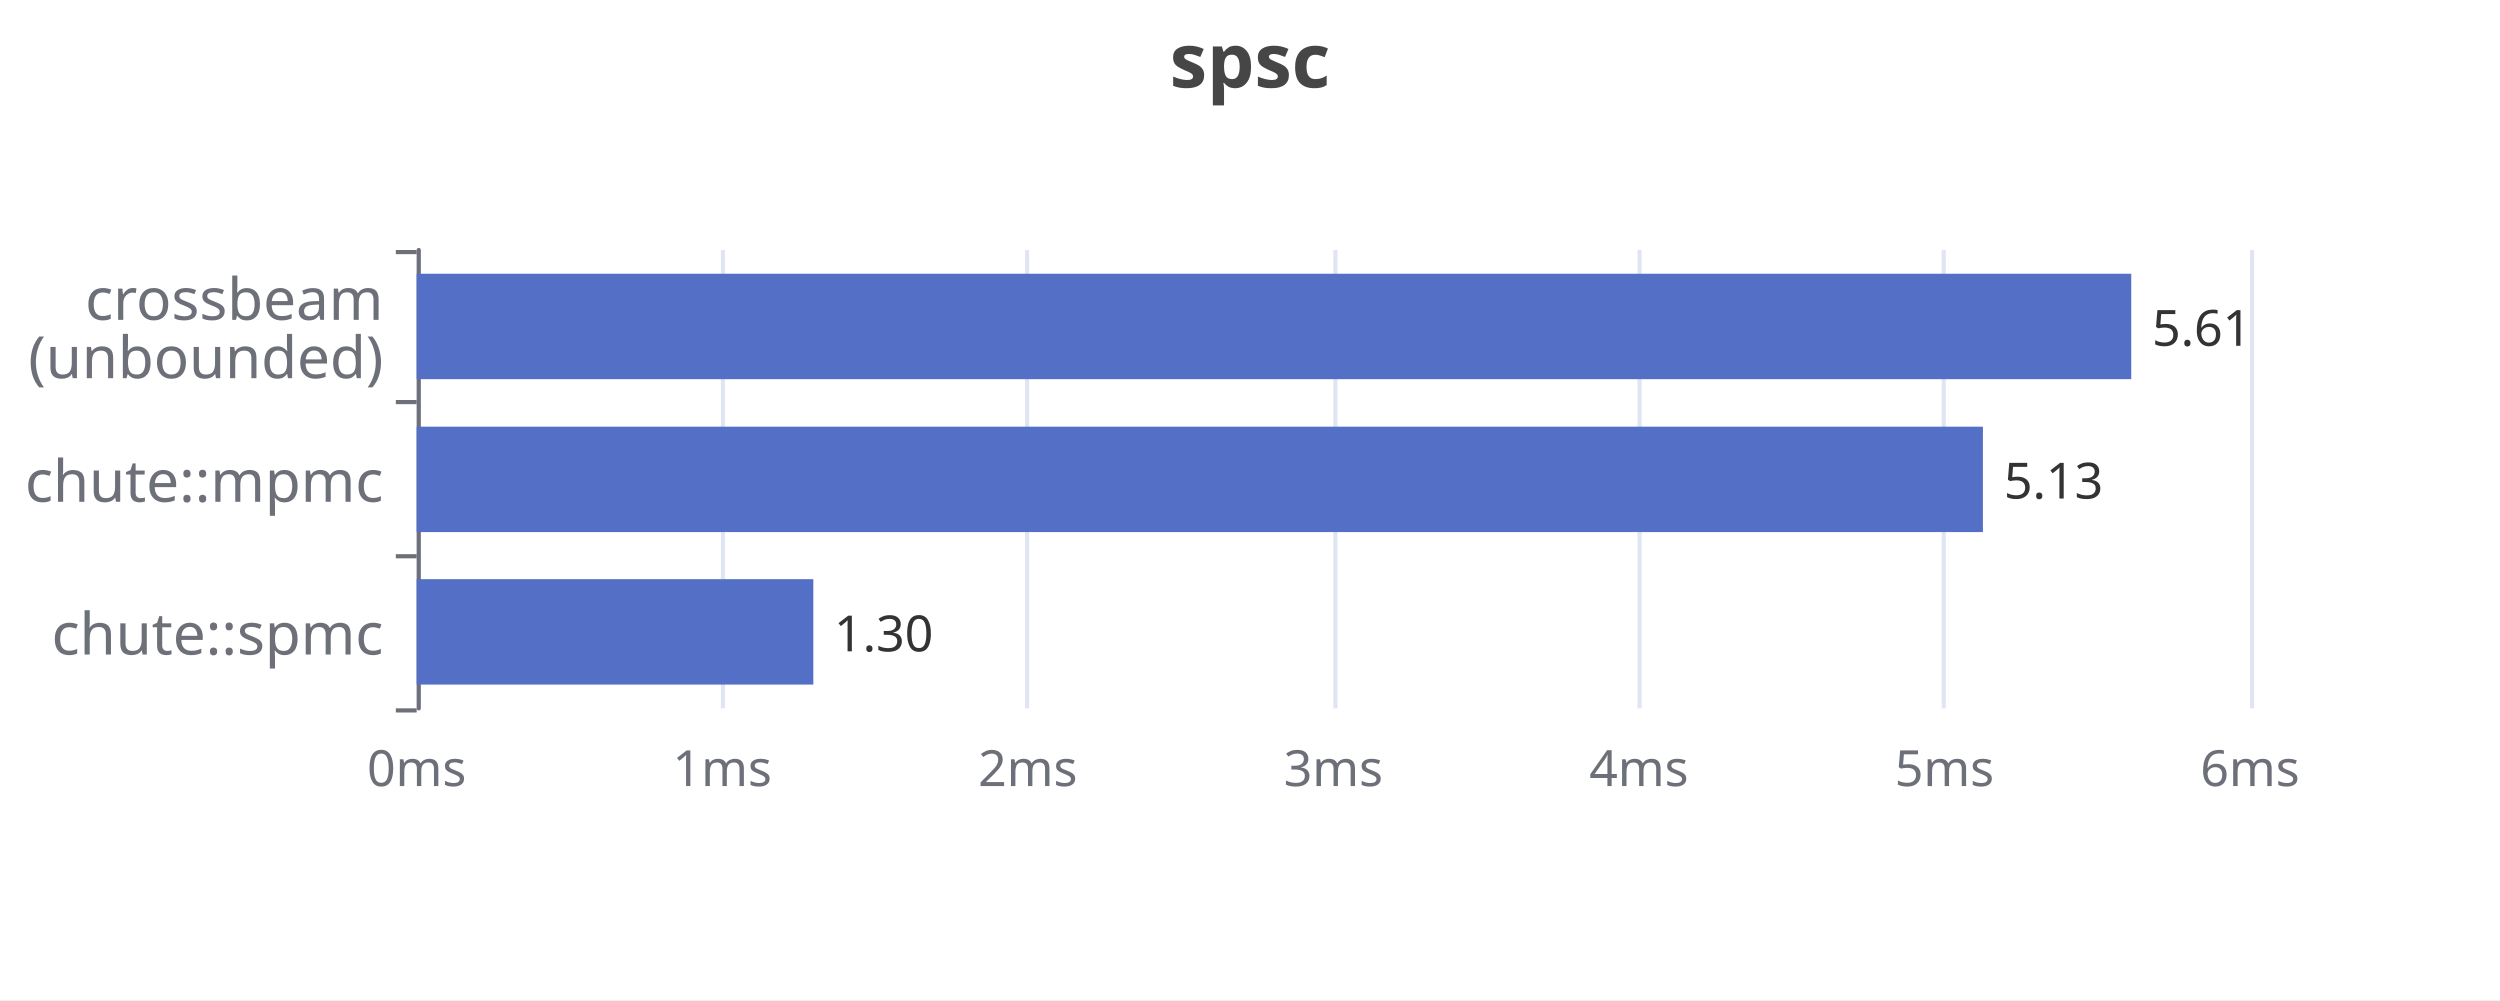
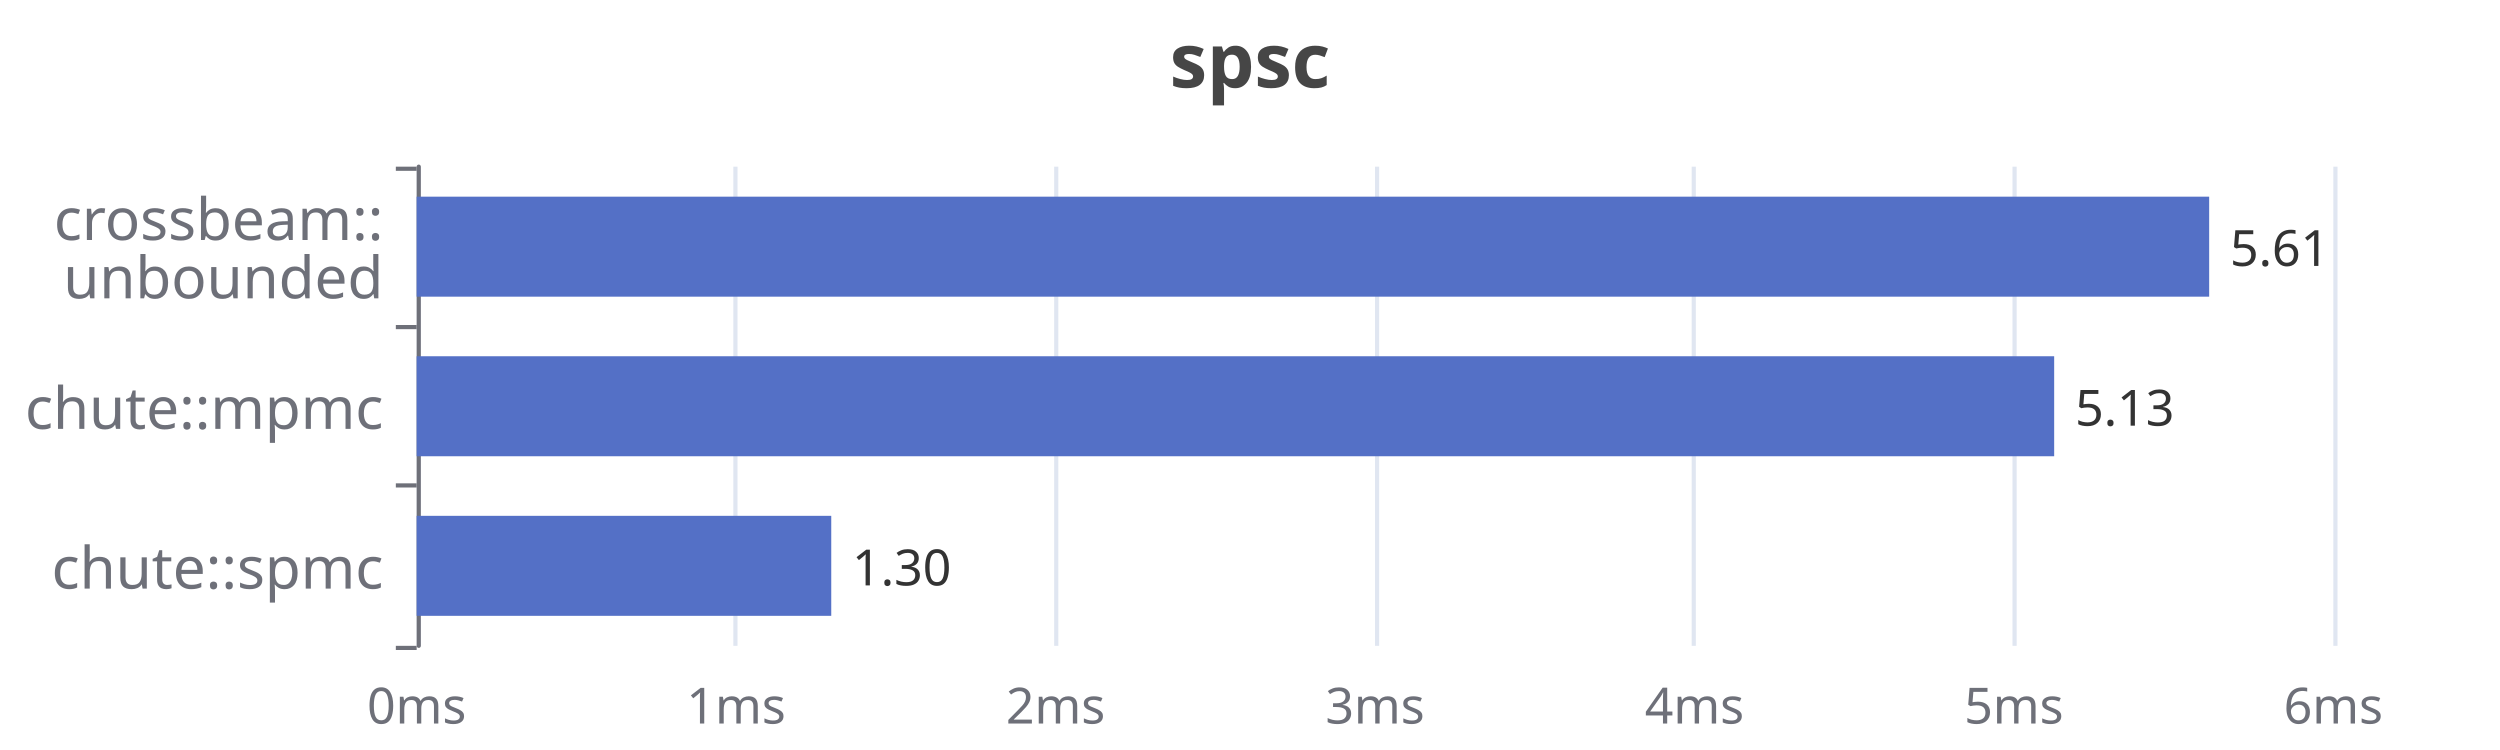
- <svg xmlns="http://www.w3.org/2000/svg" width="600" height="240" version="1.1" baseProfile="full" viewBox="0 0 600 240">
-   <rect width="600" height="240" x="0" y="0" id="0" fill="#FFFFFF" />
-   <path d="M100.5 60L100.5 170" fill="none" stroke="#E0E6F1" />
-   <path d="M173.5 60L173.5 170" fill="none" stroke="#E0E6F1" />
-   <path d="M246.5 60L246.5 170" fill="none" stroke="#E0E6F1" />
-   <path d="M320.5 60L320.5 170" fill="none" stroke="#E0E6F1" />
-   <path d="M393.5 60L393.5 170" fill="none" stroke="#E0E6F1" />
-   <path d="M466.5 60L466.5 170" fill="none" stroke="#E0E6F1" />
-   <path d="M540.5 60L540.5 170" fill="none" stroke="#E0E6F1" />
-   <path d="M100.5 170L100.5 60" fill="none" stroke="#6E7079" stroke-linecap="round" />
-   <path d="M100 170.5L95 170.5" fill="none" stroke="#6E7079" />
-   <path d="M100 133.5L95 133.5" fill="none" stroke="#6E7079" />
-   <path d="M100 96.5L95 96.5" fill="none" stroke="#6E7079" />
-   <path d="M100 60.5L95 60.5" fill="none" stroke="#6E7079" />
-   <text dominant-baseline="central" text-anchor="end" style="font-size:14px;font-family:sans-serif;" transform="translate(92 151.6667)" fill="#6E7079">chute::spmc</text>
-   <text dominant-baseline="central" text-anchor="end" style="font-size:14px;font-family:sans-serif;" transform="translate(92 115)" fill="#6E7079">chute::mpmc</text>
-   <text dominant-baseline="central" text-anchor="end" style="font-size:14px;font-family:sans-serif;" y="-7" transform="translate(92 78.3333)" fill="#6E7079">crossbeam</text>
-   <text dominant-baseline="central" text-anchor="end" style="font-size:14px;font-family:sans-serif;" y="7" transform="translate(92 78.3333)" fill="#6E7079">(unbounded)</text>
-   <text dominant-baseline="central" text-anchor="middle" style="font-size:12px;font-family:sans-serif;" y="6" transform="translate(100 178)" fill="#6E7079">0ms</text>
-   <text dominant-baseline="central" text-anchor="middle" style="font-size:12px;font-family:sans-serif;" y="6" transform="translate(173.3333 178)" fill="#6E7079">1ms</text>
-   <text dominant-baseline="central" text-anchor="middle" style="font-size:12px;font-family:sans-serif;" y="6" transform="translate(246.6667 178)" fill="#6E7079">2ms</text>
-   <text dominant-baseline="central" text-anchor="middle" style="font-size:12px;font-family:sans-serif;" y="6" transform="translate(320 178)" fill="#6E7079">3ms</text>
-   <text dominant-baseline="central" text-anchor="middle" style="font-size:12px;font-family:sans-serif;" y="6" transform="translate(393.3333 178)" fill="#6E7079">4ms</text>
-   <text dominant-baseline="central" text-anchor="middle" style="font-size:12px;font-family:sans-serif;" y="6" transform="translate(466.6667 178)" fill="#6E7079">5ms</text>
-   <text dominant-baseline="central" text-anchor="middle" style="font-size:12px;font-family:sans-serif;" y="6" transform="translate(540 178)" fill="#6E7079">6ms</text>
-   <path d="M100 139l95.2 0l0 25.3l-95.2 0Z" fill="#5470c6" />
-   <path d="M100 102.4l375.9 0l0 25.3l-375.9 0Z" fill="#5470c6" />
-   <path d="M100 65.7l411.5 0l0 25.3l-411.5 0Z" fill="#5470c6" />
-   <text dominant-baseline="central" text-anchor="start" style="font-size:12px;font-family:sans-serif;" transform="translate(200.181 151.6667)" fill="#333" stroke="rgb(255,255,255)" stroke-width="2" paint-order="stroke" stroke-miterlimit="2">1.30</text>
-   <text dominant-baseline="central" text-anchor="start" style="font-size:12px;font-family:sans-serif;" transform="translate(480.945 115)" fill="#333" stroke="rgb(255,255,255)" stroke-width="2" paint-order="stroke" stroke-miterlimit="2">5.13</text>
-   <text dominant-baseline="central" text-anchor="start" style="font-size:12px;font-family:sans-serif;" transform="translate(516.499 78.3333)" fill="#333" stroke="rgb(255,255,255)" stroke-width="2" paint-order="stroke" stroke-miterlimit="2">5.61</text>
-   <path d="M-5 -5l10 0l0 10l-10 0Z" transform="translate(300 235)" fill="rgb(0,0,0)" fill-opacity="0" stroke="#ccc" stroke-width="0" />
+ <svg xmlns="http://www.w3.org/2000/svg" width="600" height="180" version="1.1" baseProfile="full" viewBox="0 0 600 180">
+   <rect width="600" height="180" x="0" y="0" id="0" fill="#FFFFFF" />
+   <path d="M100.5 40L100.5 155" fill="none" stroke="#E0E6F1" />
+   <path d="M176.5 40L176.5 155" fill="none" stroke="#E0E6F1" />
+   <path d="M253.5 40L253.5 155" fill="none" stroke="#E0E6F1" />
+   <path d="M330.5 40L330.5 155" fill="none" stroke="#E0E6F1" />
+   <path d="M406.5 40L406.5 155" fill="none" stroke="#E0E6F1" />
+   <path d="M483.5 40L483.5 155" fill="none" stroke="#E0E6F1" />
+   <path d="M560.5 40L560.5 155" fill="none" stroke="#E0E6F1" />
+   <path d="M100.5 155L100.5 40" fill="none" stroke="#6E7079" stroke-linecap="round" />
+   <path d="M100 155.5L95 155.5" fill="none" stroke="#6E7079" />
+   <path d="M100 116.5L95 116.5" fill="none" stroke="#6E7079" />
+   <path d="M100 78.5L95 78.5" fill="none" stroke="#6E7079" />
+   <path d="M100 40.5L95 40.5" fill="none" stroke="#6E7079" />
+   <text dominant-baseline="central" text-anchor="end" style="font-size:14px;font-family:sans-serif;" transform="translate(92 135.8333)" fill="#6E7079">chute::spmc</text>
+   <text dominant-baseline="central" text-anchor="end" style="font-size:14px;font-family:sans-serif;" transform="translate(92 97.5)" fill="#6E7079">chute::mpmc</text>
+   <text dominant-baseline="central" text-anchor="end" style="font-size:14px;font-family:sans-serif;" y="-7" transform="translate(92 59.1667)" fill="#6E7079">crossbeam::</text>
+   <text dominant-baseline="central" text-anchor="end" style="font-size:14px;font-family:sans-serif;" y="7" transform="translate(92 59.1667)" fill="#6E7079">unbounded</text>
+   <text dominant-baseline="central" text-anchor="middle" style="font-size:12px;font-family:sans-serif;" y="6" transform="translate(100 163)" fill="#6E7079">0ms</text>
+   <text dominant-baseline="central" text-anchor="middle" style="font-size:12px;font-family:sans-serif;" y="6" transform="translate(176.6667 163)" fill="#6E7079">1ms</text>
+   <text dominant-baseline="central" text-anchor="middle" style="font-size:12px;font-family:sans-serif;" y="6" transform="translate(253.3333 163)" fill="#6E7079">2ms</text>
+   <text dominant-baseline="central" text-anchor="middle" style="font-size:12px;font-family:sans-serif;" y="6" transform="translate(330 163)" fill="#6E7079">3ms</text>
+   <text dominant-baseline="central" text-anchor="middle" style="font-size:12px;font-family:sans-serif;" y="6" transform="translate(406.6667 163)" fill="#6E7079">4ms</text>
+   <text dominant-baseline="central" text-anchor="middle" style="font-size:12px;font-family:sans-serif;" y="6" transform="translate(483.3333 163)" fill="#6E7079">5ms</text>
+   <text dominant-baseline="central" text-anchor="middle" style="font-size:12px;font-family:sans-serif;" y="6" transform="translate(560 163)" fill="#6E7079">6ms</text>
+   <path d="M100 123.8l99.5 0l0 24l-99.5 0Z" fill="#5470c6" />
+   <path d="M100 85.5l393 0l0 24l-393 0Z" fill="#5470c6" />
+   <path d="M100 47.2l430.2 0l0 24l-430.2 0Z" fill="#5470c6" />
+   <text dominant-baseline="central" text-anchor="start" style="font-size:12px;font-family:sans-serif;" transform="translate(204.5074 135.8333)" fill="#333" stroke="rgb(255,255,255)" stroke-width="2" paint-order="stroke" stroke-miterlimit="2">1.30</text>
+   <text dominant-baseline="central" text-anchor="start" style="font-size:12px;font-family:sans-serif;" transform="translate(498.0334 97.5)" fill="#333" stroke="rgb(255,255,255)" stroke-width="2" paint-order="stroke" stroke-miterlimit="2">5.13</text>
+   <text dominant-baseline="central" text-anchor="start" style="font-size:12px;font-family:sans-serif;" transform="translate(535.2035 59.1667)" fill="#333" stroke="rgb(255,255,255)" stroke-width="2" paint-order="stroke" stroke-miterlimit="2">5.61</text>
+   <path d="M-5 -5l10 0l0 10l-10 0Z" transform="translate(300 175)" fill="rgb(0,0,0)" fill-opacity="0" stroke="#ccc" stroke-width="0" />
  <path d="M-23.5 -5l47.1 0l0 28l-47.1 0Z" transform="translate(300 5)" fill="rgb(0,0,0)" fill-opacity="0" stroke="#ccc" stroke-width="0" />
  <text dominant-baseline="central" text-anchor="middle" style="font-size:18px;font-family:sans-serif;font-weight:bold;" y="9" transform="translate(300 5)" fill="#464646">spsc</text>
</svg>
